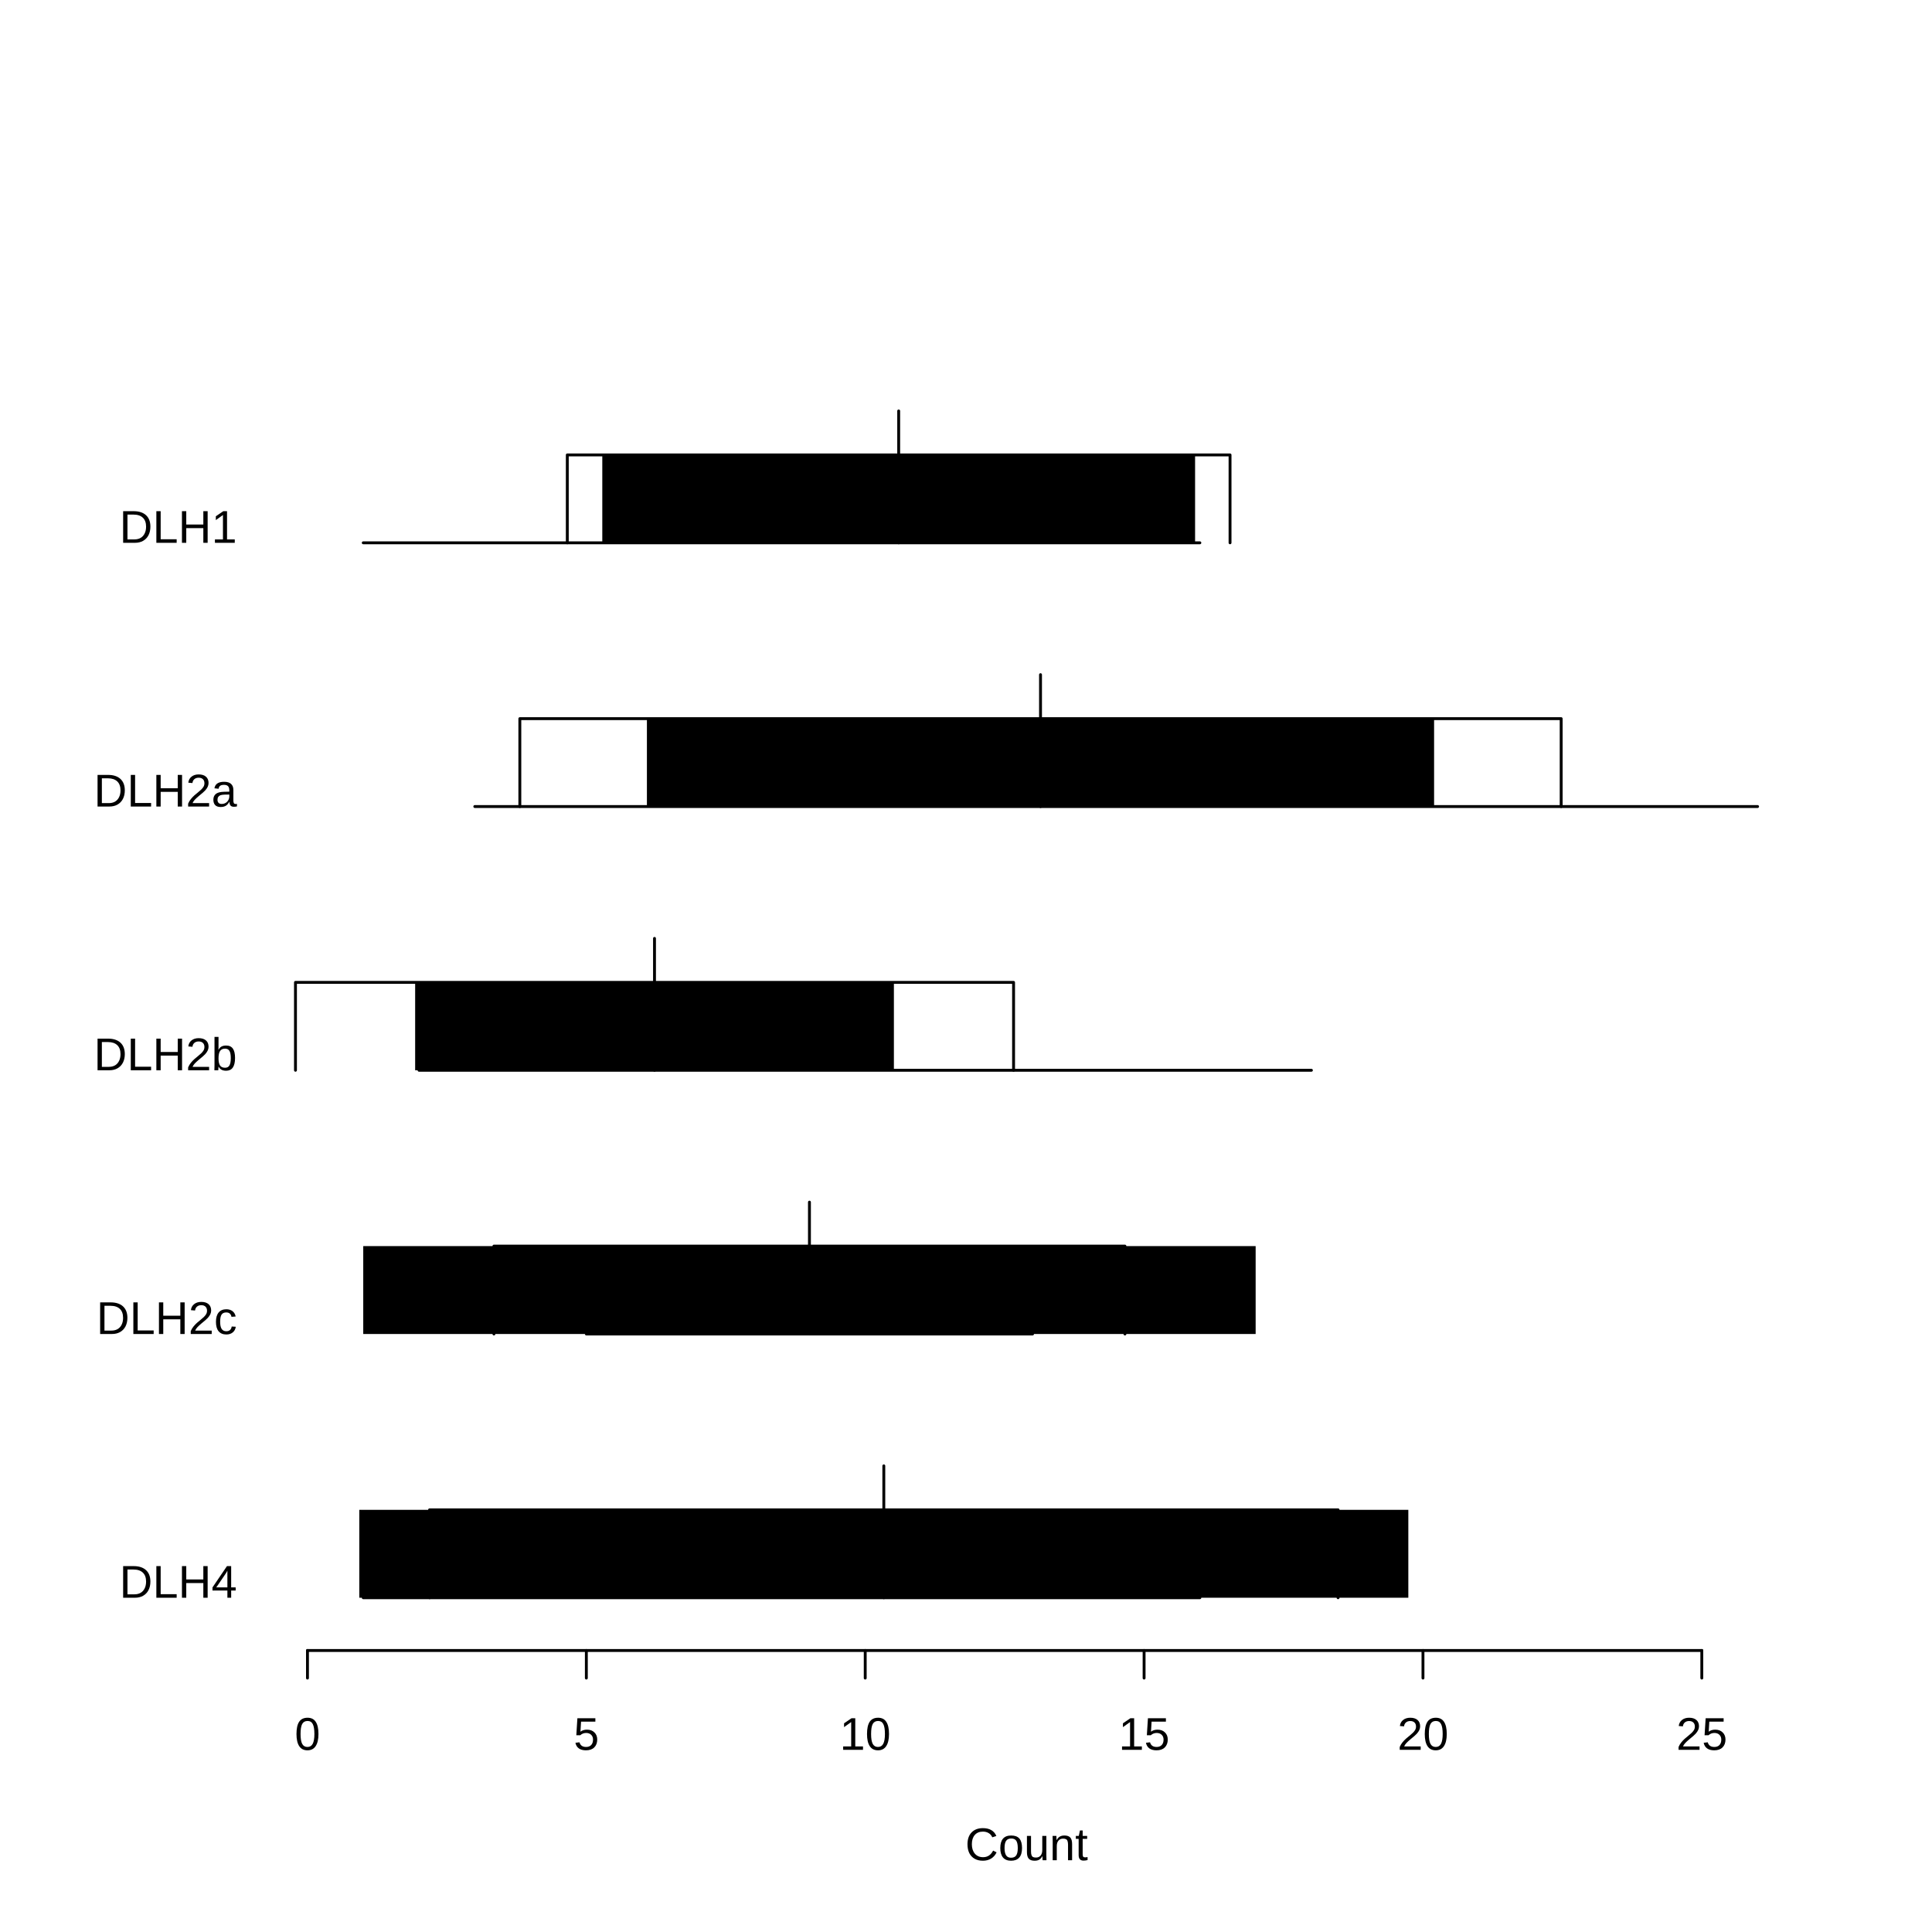
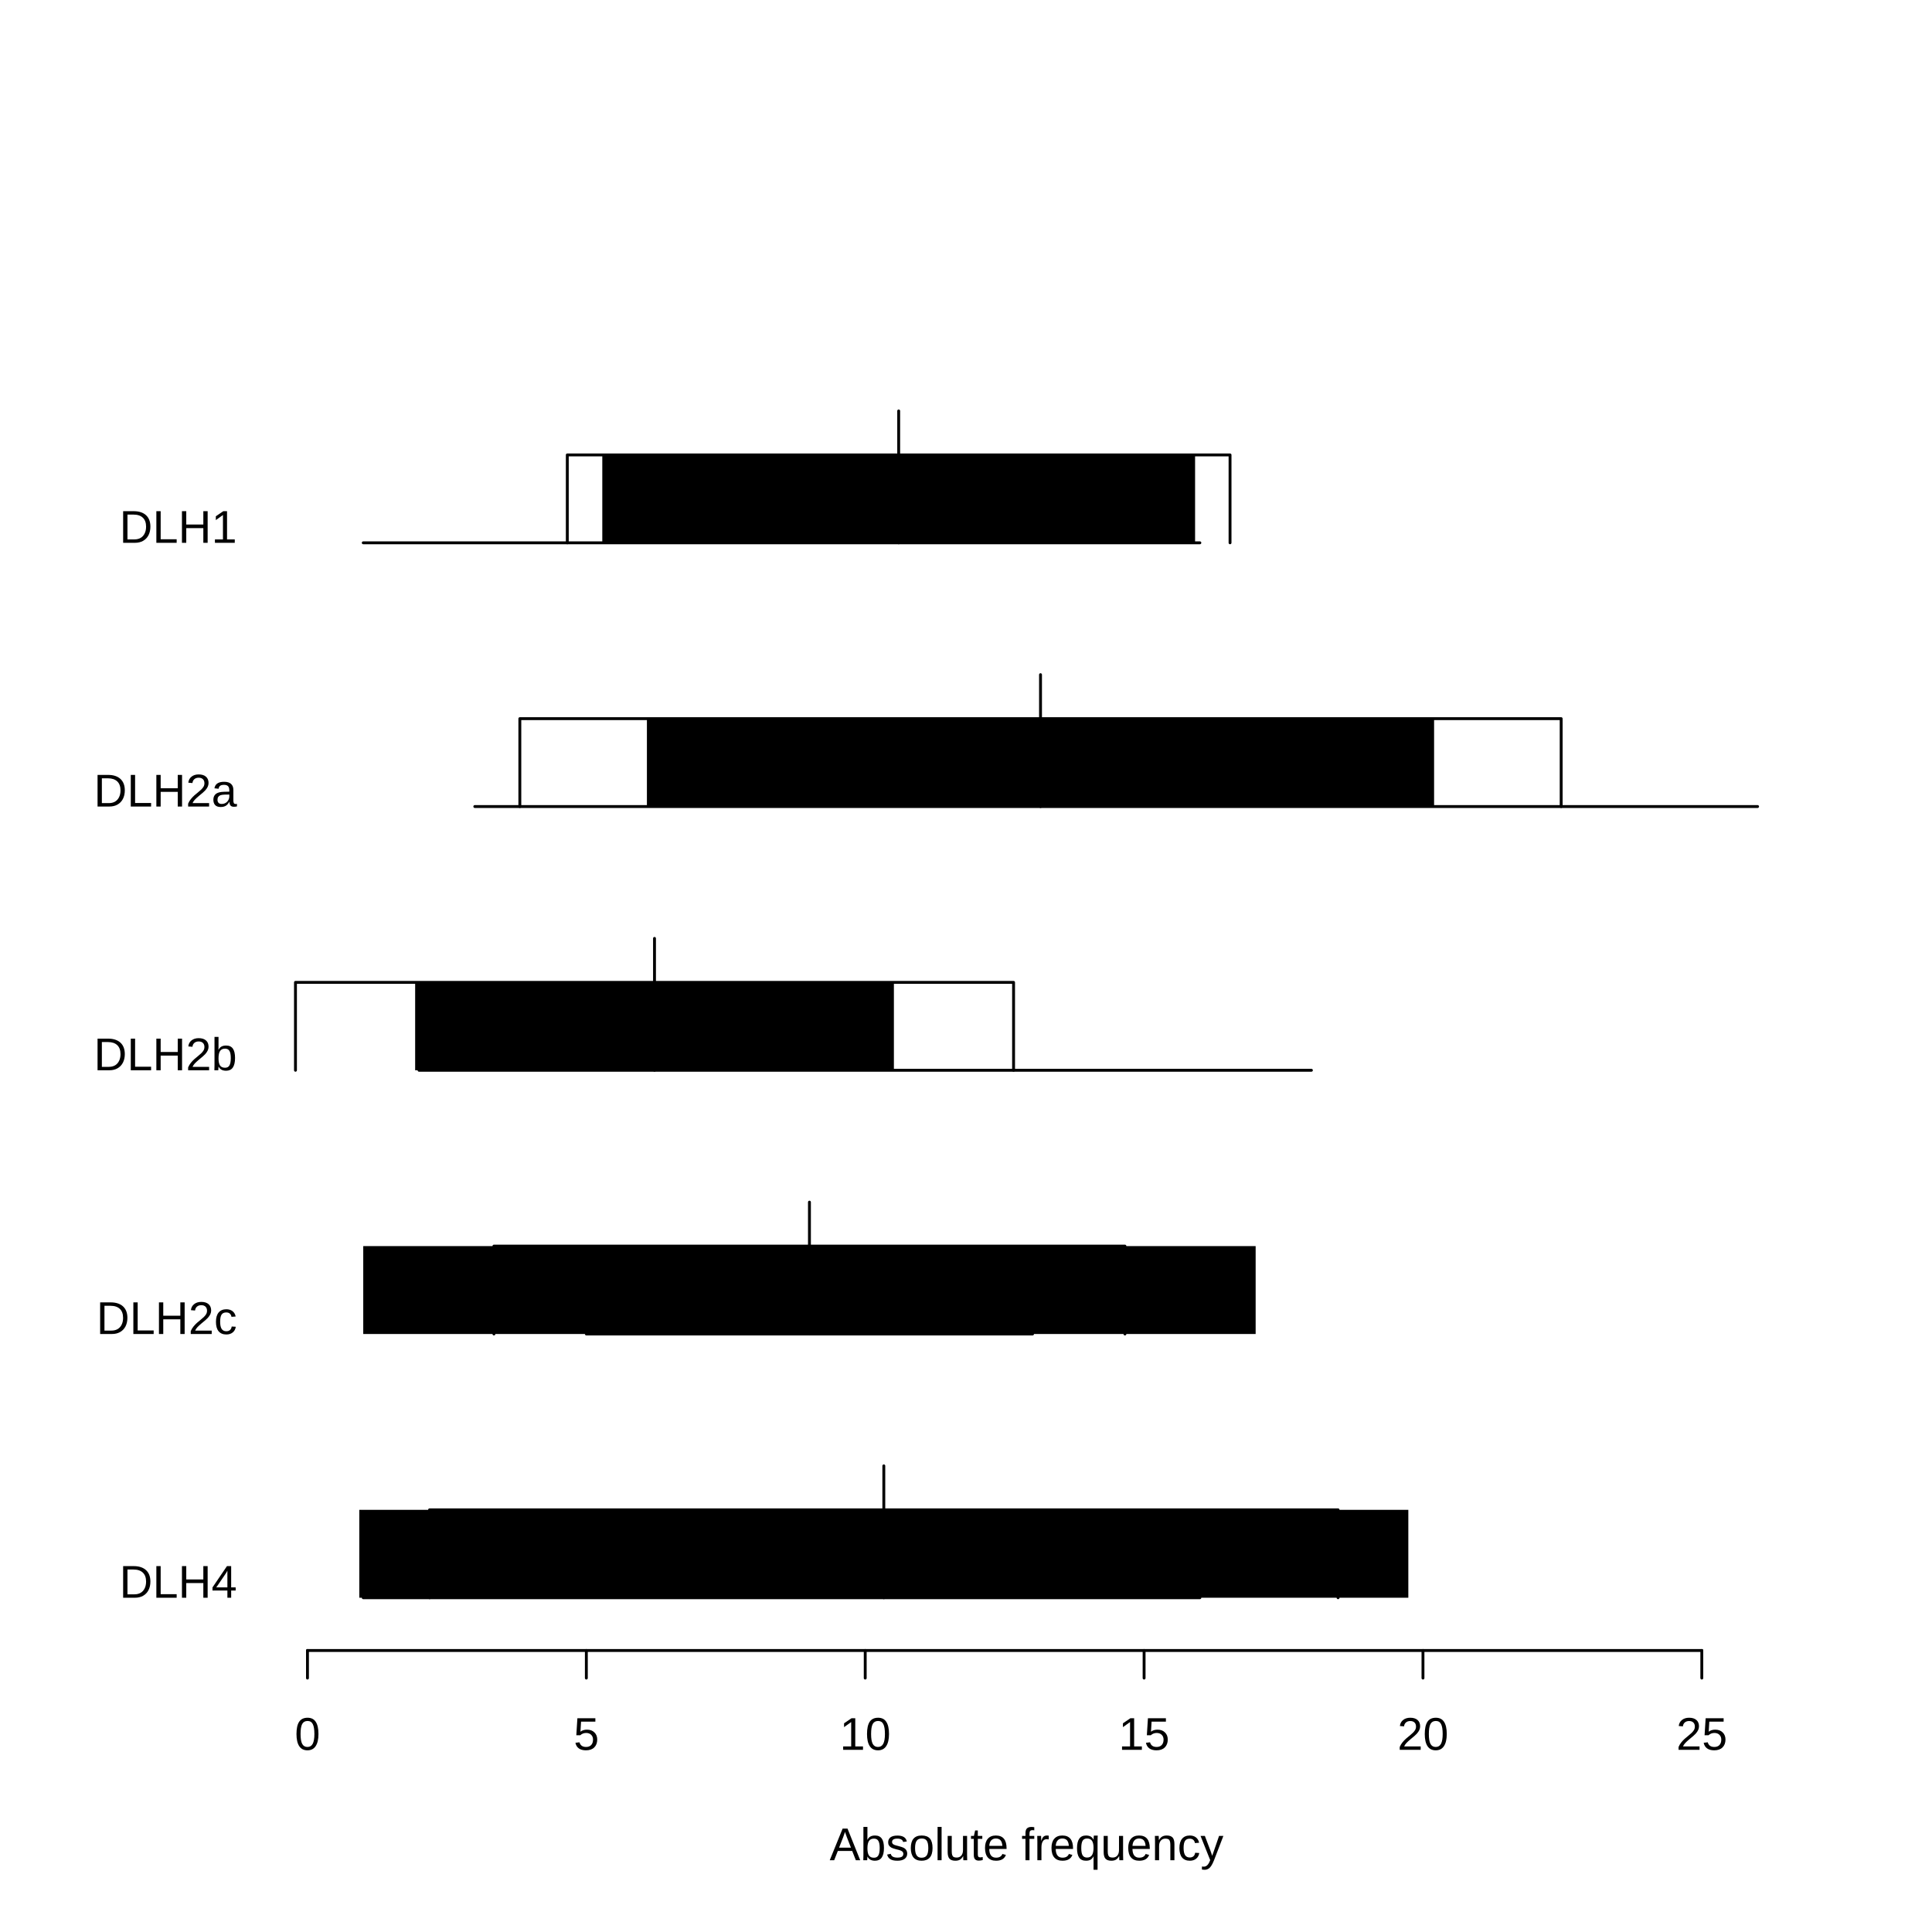
<svg xmlns="http://www.w3.org/2000/svg" class="svglite" width="504.00pt" height="504.00pt" viewBox="0 0 504.00 504.00">
  <defs>
    <style type="text/css">
    .svglite line, .svglite polyline, .svglite polygon, .svglite path, .svglite rect, .svglite circle {
      fill: none;
      stroke: #000000;
      stroke-linecap: round;
      stroke-linejoin: round;
      stroke-miterlimit: 10.00;
    }
    .svglite text {
      white-space: pre;
    }
  </style>
  </defs>
  <rect width="100%" height="100%" style="stroke: none; fill: #FFFFFF;" />
  <defs>
    <clipPath id="cpMC4wMHw1MDQuMDB8MC4wMHw1MDQuMDA=">
      <rect x="0.00" y="0.00" width="504.00" height="504.00" />
    </clipPath>
  </defs>
  <g clip-path="url(#cpMC4wMHw1MDQuMDB8MC4wMHw1MDQuMDA=)">
</g>
  <defs>
    <clipPath id="cpNjEuODJ8NDczLjc2fDU5LjA0fDQzMC41Ng==">
      <rect x="61.82" y="59.04" width="411.94" height="371.52" />
    </clipPath>
  </defs>
  <g clip-path="url(#cpNjEuODJ8NDczLjc2fDU5LjA0fDQzMC41Ng==)">
    <polygon points="147.99,141.60 147.99,118.67 320.88,118.67 320.88,141.60 " style="stroke-width: 0.75; stroke: none; fill: #FFFFFF;" />
    <polyline points="147.99,141.60 147.99,118.67 320.88,118.67 320.88,141.60 " style="stroke-width: 0.75;" />
    <polygon points="157.12,141.60 157.12,118.67 311.76,118.67 311.76,141.60 " style="stroke-width: 0.75; stroke: none; fill: #000000;" />
    <line x1="234.44" y1="141.60" x2="234.44" y2="107.20" style="stroke-width: 0.75;" />
    <line x1="94.76" y1="141.60" x2="313.01" y2="141.60" style="stroke-width: 0.75;" />
    <polygon points="135.61,210.40 135.61,187.47 407.26,187.47 407.26,210.40 " style="stroke-width: 0.75; stroke: none; fill: #FFFFFF;" />
    <polyline points="135.61,210.40 135.61,187.47 407.26,187.47 407.26,210.40 " style="stroke-width: 0.75;" />
    <polygon points="168.76,210.40 168.76,187.47 374.11,187.47 374.11,210.40 " style="stroke-width: 0.75; stroke: none; fill: #000000;" />
    <line x1="271.44" y1="210.40" x2="271.44" y2="176.00" style="stroke-width: 0.75;" />
    <line x1="123.86" y1="210.40" x2="458.50" y2="210.40" style="stroke-width: 0.75;" />
    <polygon points="77.08,279.20 77.08,256.27 264.41,256.27 264.41,279.20 " style="stroke-width: 0.75; stroke: none; fill: #FFFFFF;" />
    <polyline points="77.08,279.20 77.08,256.27 264.41,256.27 264.41,279.20 " style="stroke-width: 0.75;" />
    <polygon points="108.30,279.20 108.30,256.27 233.19,256.27 233.19,279.20 " style="stroke-width: 0.75; stroke: none; fill: #000000;" />
    <line x1="170.74" y1="279.20" x2="170.74" y2="244.80" style="stroke-width: 0.75;" />
    <line x1="109.31" y1="279.20" x2="342.11" y2="279.20" style="stroke-width: 0.75;" />
    <polygon points="128.85,348.00 128.85,325.07 293.46,325.07 293.46,348.00 " style="stroke-width: 0.75; stroke: none; fill: #FFFFFF;" />
    <polyline points="128.85,348.00 128.85,325.07 293.46,325.07 293.46,348.00 " style="stroke-width: 0.75;" />
    <polygon points="94.76,348.00 94.76,325.07 327.56,325.07 327.56,348.00 " style="stroke-width: 0.75; stroke: none; fill: #000000;" />
    <line x1="211.16" y1="348.00" x2="211.16" y2="313.60" style="stroke-width: 0.75;" />
    <line x1="152.96" y1="348.00" x2="269.36" y2="348.00" style="stroke-width: 0.75;" />
    <polygon points="112.06,416.80 112.06,393.87 349.06,393.87 349.06,416.80 " style="stroke-width: 0.75; stroke: none; fill: #FFFFFF;" />
    <polyline points="112.06,416.80 112.06,393.87 349.06,393.87 349.06,416.80 " style="stroke-width: 0.75;" />
    <polygon points="93.73,416.80 93.73,393.87 367.39,393.87 367.39,416.80 " style="stroke-width: 0.75; stroke: none; fill: #000000;" />
    <line x1="230.56" y1="416.80" x2="230.56" y2="382.40" style="stroke-width: 0.75;" />
    <line x1="94.76" y1="416.80" x2="313.01" y2="416.80" style="stroke-width: 0.75;" />
  </g>
  <g clip-path="url(#cpMC4wMHw1MDQuMDB8MC4wMHw1MDQuMDA=)">
    <line x1="80.21" y1="430.56" x2="443.95" y2="430.56" style="stroke-width: 0.75;" />
    <line x1="80.21" y1="430.56" x2="80.21" y2="437.76" style="stroke-width: 0.75;" />
    <line x1="152.96" y1="430.56" x2="152.96" y2="437.76" style="stroke-width: 0.75;" />
    <line x1="225.71" y1="430.56" x2="225.71" y2="437.76" style="stroke-width: 0.75;" />
    <line x1="298.46" y1="430.56" x2="298.46" y2="437.76" style="stroke-width: 0.75;" />
    <line x1="371.21" y1="430.56" x2="371.21" y2="437.76" style="stroke-width: 0.75;" />
    <line x1="443.95" y1="430.56" x2="443.95" y2="437.76" style="stroke-width: 0.75;" />
    <text x="80.21" y="456.48" text-anchor="middle" style="font-size: 12.00px; font-family: &quot;Arial&quot;;" textLength="7.64px" lengthAdjust="spacingAndGlyphs">0</text>
    <text x="152.96" y="456.48" text-anchor="middle" style="font-size: 12.00px; font-family: &quot;Arial&quot;;" textLength="7.64px" lengthAdjust="spacingAndGlyphs">5</text>
    <text x="225.71" y="456.48" text-anchor="middle" style="font-size: 12.00px; font-family: &quot;Arial&quot;;" textLength="15.28px" lengthAdjust="spacingAndGlyphs">10</text>
    <text x="298.46" y="456.48" text-anchor="middle" style="font-size: 12.00px; font-family: &quot;Arial&quot;;" textLength="15.28px" lengthAdjust="spacingAndGlyphs">15</text>
    <text x="371.21" y="456.48" text-anchor="middle" style="font-size: 12.00px; font-family: &quot;Arial&quot;;" textLength="15.28px" lengthAdjust="spacingAndGlyphs">20</text>
    <text x="443.95" y="456.48" text-anchor="middle" style="font-size: 12.00px; font-family: &quot;Arial&quot;;" textLength="15.28px" lengthAdjust="spacingAndGlyphs">25</text>
    <text x="61.82" y="416.80" text-anchor="end" style="font-size: 12.00px; font-family: &quot;Arial&quot;;" textLength="32.60px" lengthAdjust="spacingAndGlyphs">DLH4</text>
    <text x="61.82" y="348.00" text-anchor="end" style="font-size: 12.00px; font-family: &quot;Arial&quot;;" textLength="39.20px" lengthAdjust="spacingAndGlyphs">DLH2c</text>
    <text x="61.82" y="279.20" text-anchor="end" style="font-size: 12.00px; font-family: &quot;Arial&quot;;" textLength="40.22px" lengthAdjust="spacingAndGlyphs">DLH2b</text>
    <text x="61.82" y="210.40" text-anchor="end" style="font-size: 12.00px; font-family: &quot;Arial&quot;;" textLength="39.96px" lengthAdjust="spacingAndGlyphs">DLH2a</text>
    <text x="61.82" y="141.60" text-anchor="end" style="font-size: 12.00px; font-family: &quot;Arial&quot;;" textLength="32.60px" lengthAdjust="spacingAndGlyphs">DLH1</text>
-     <text x="267.79" y="485.28" text-anchor="middle" style="font-size: 12.00px; font-family: &quot;Arial&quot;;" textLength="35.65px" lengthAdjust="spacingAndGlyphs">Count</text>
+     <text x="267.79" y="485.28" text-anchor="middle" style="font-size: 12.00px; font-family: &quot;Arial&quot;;" textLength="116.50px" lengthAdjust="spacingAndGlyphs">Absolute frequency</text>
  </g>
</svg>
